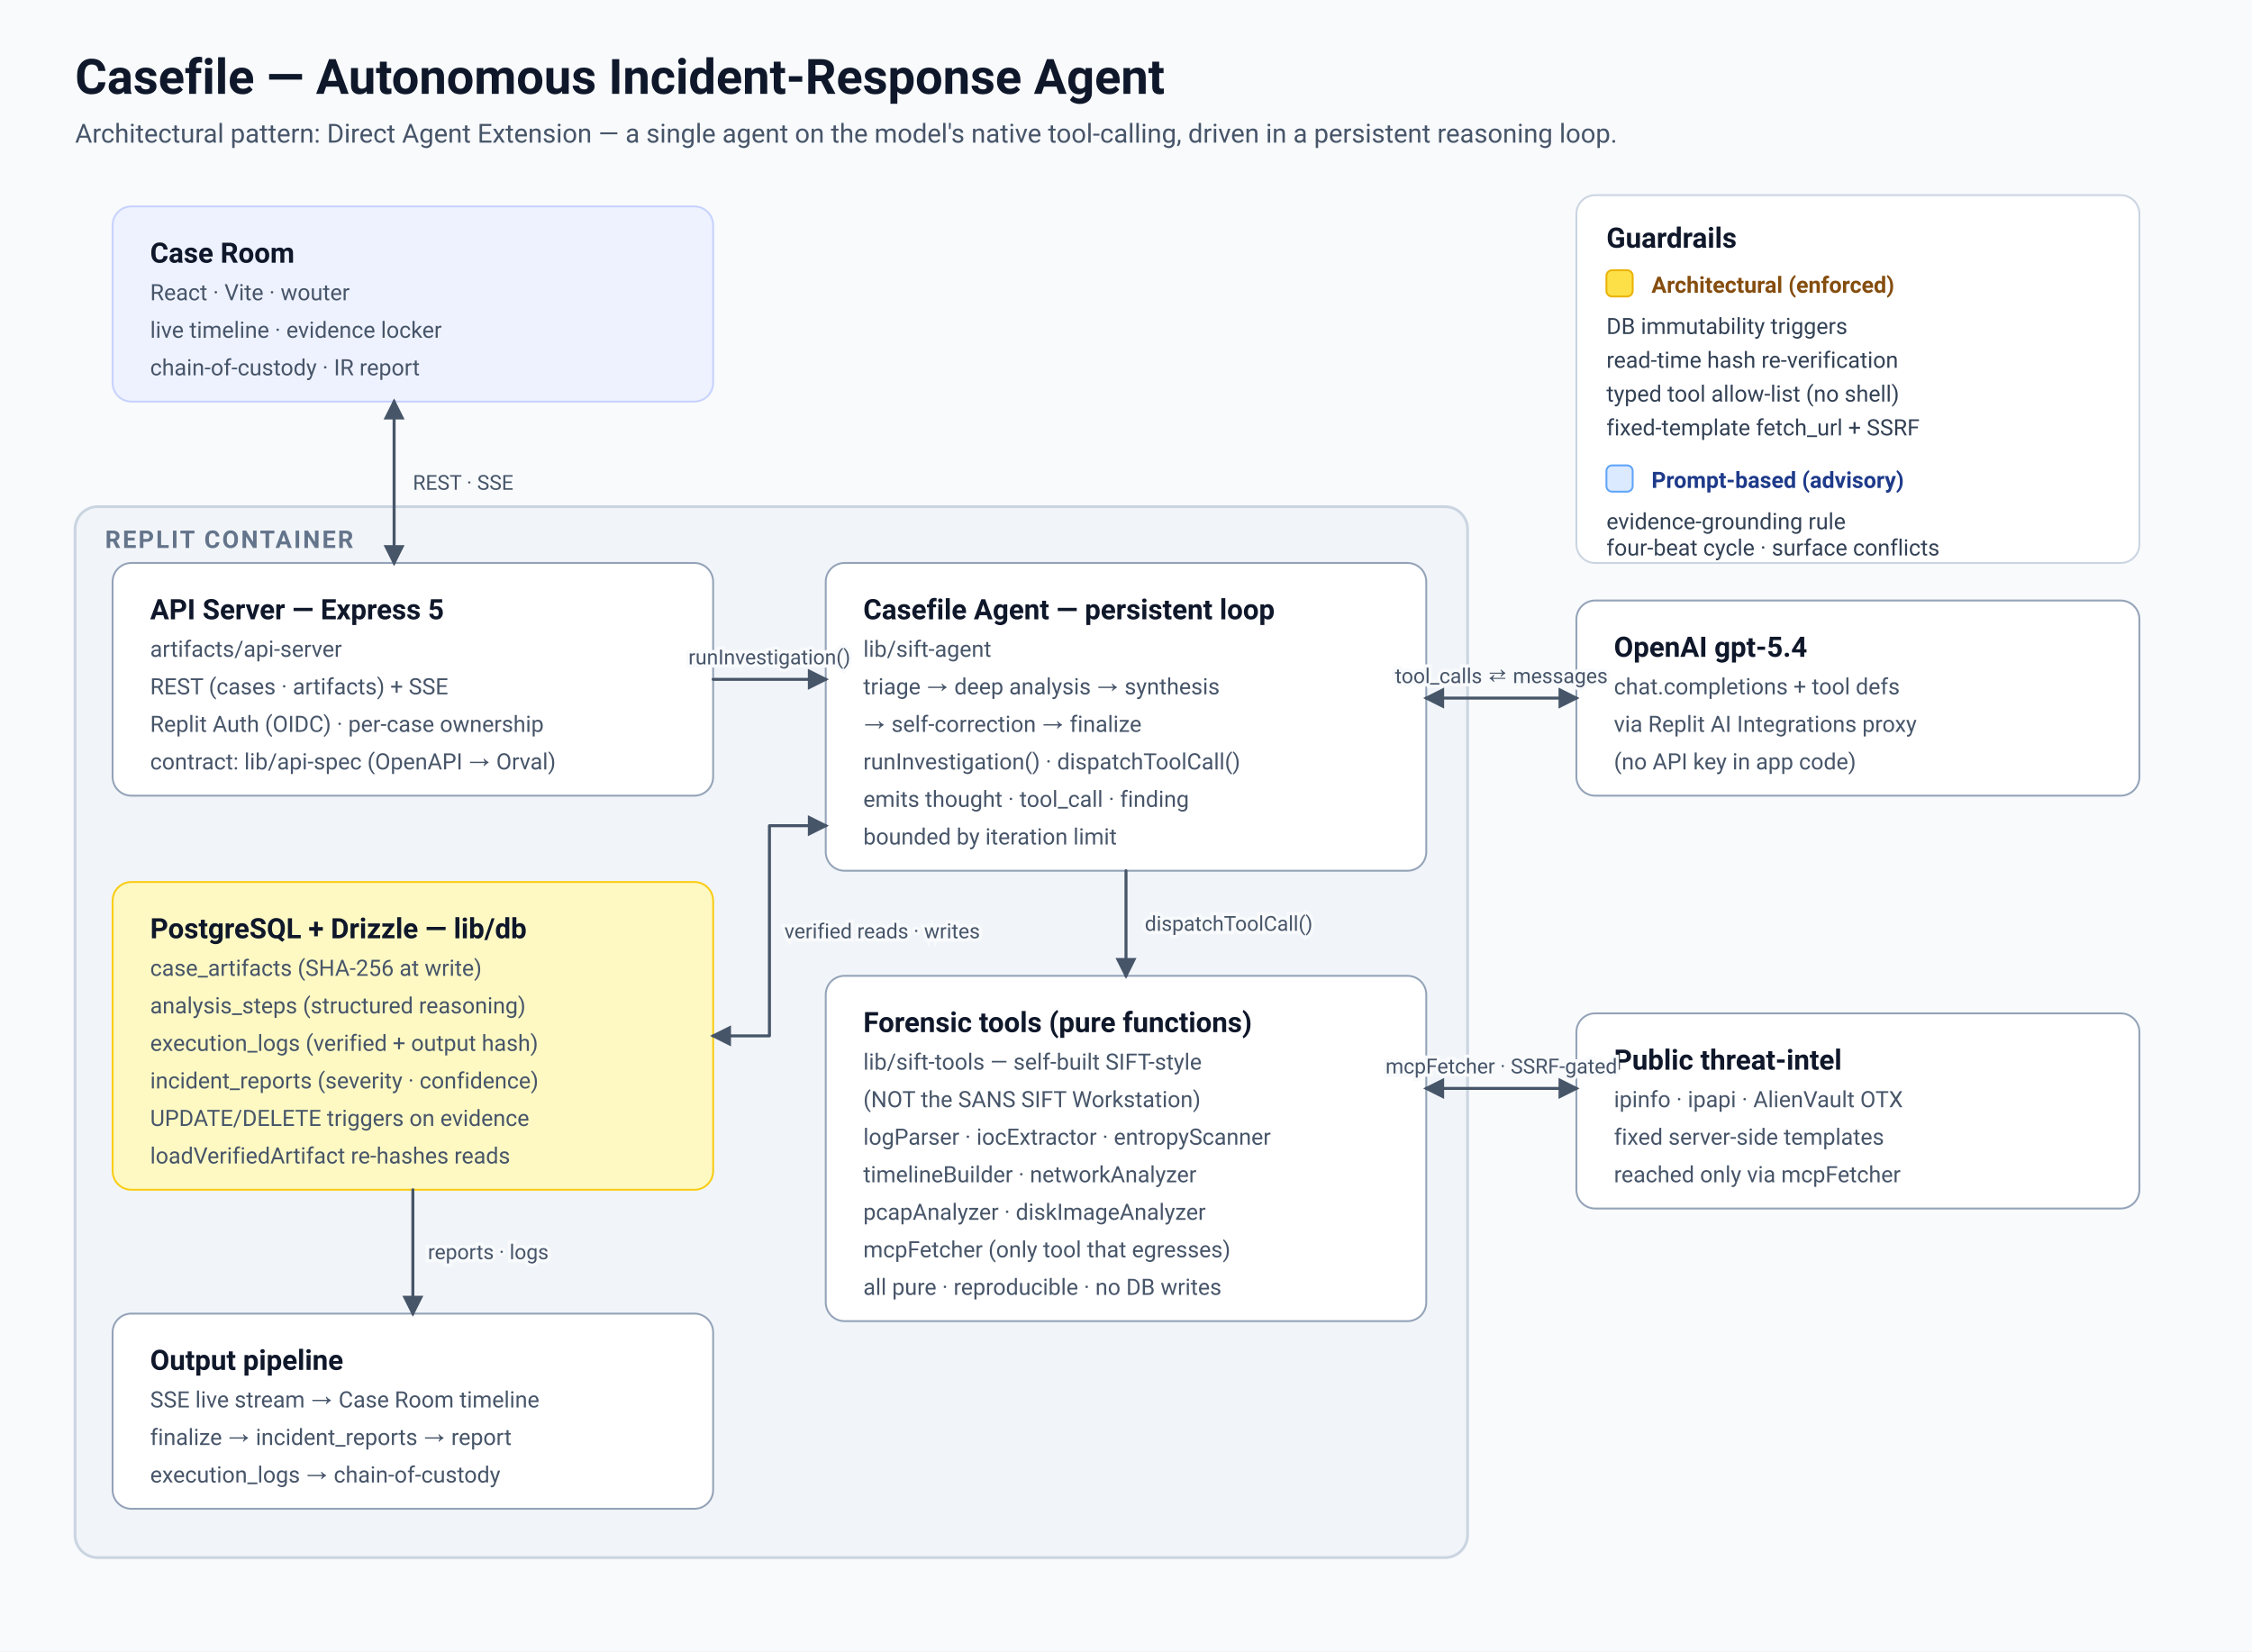
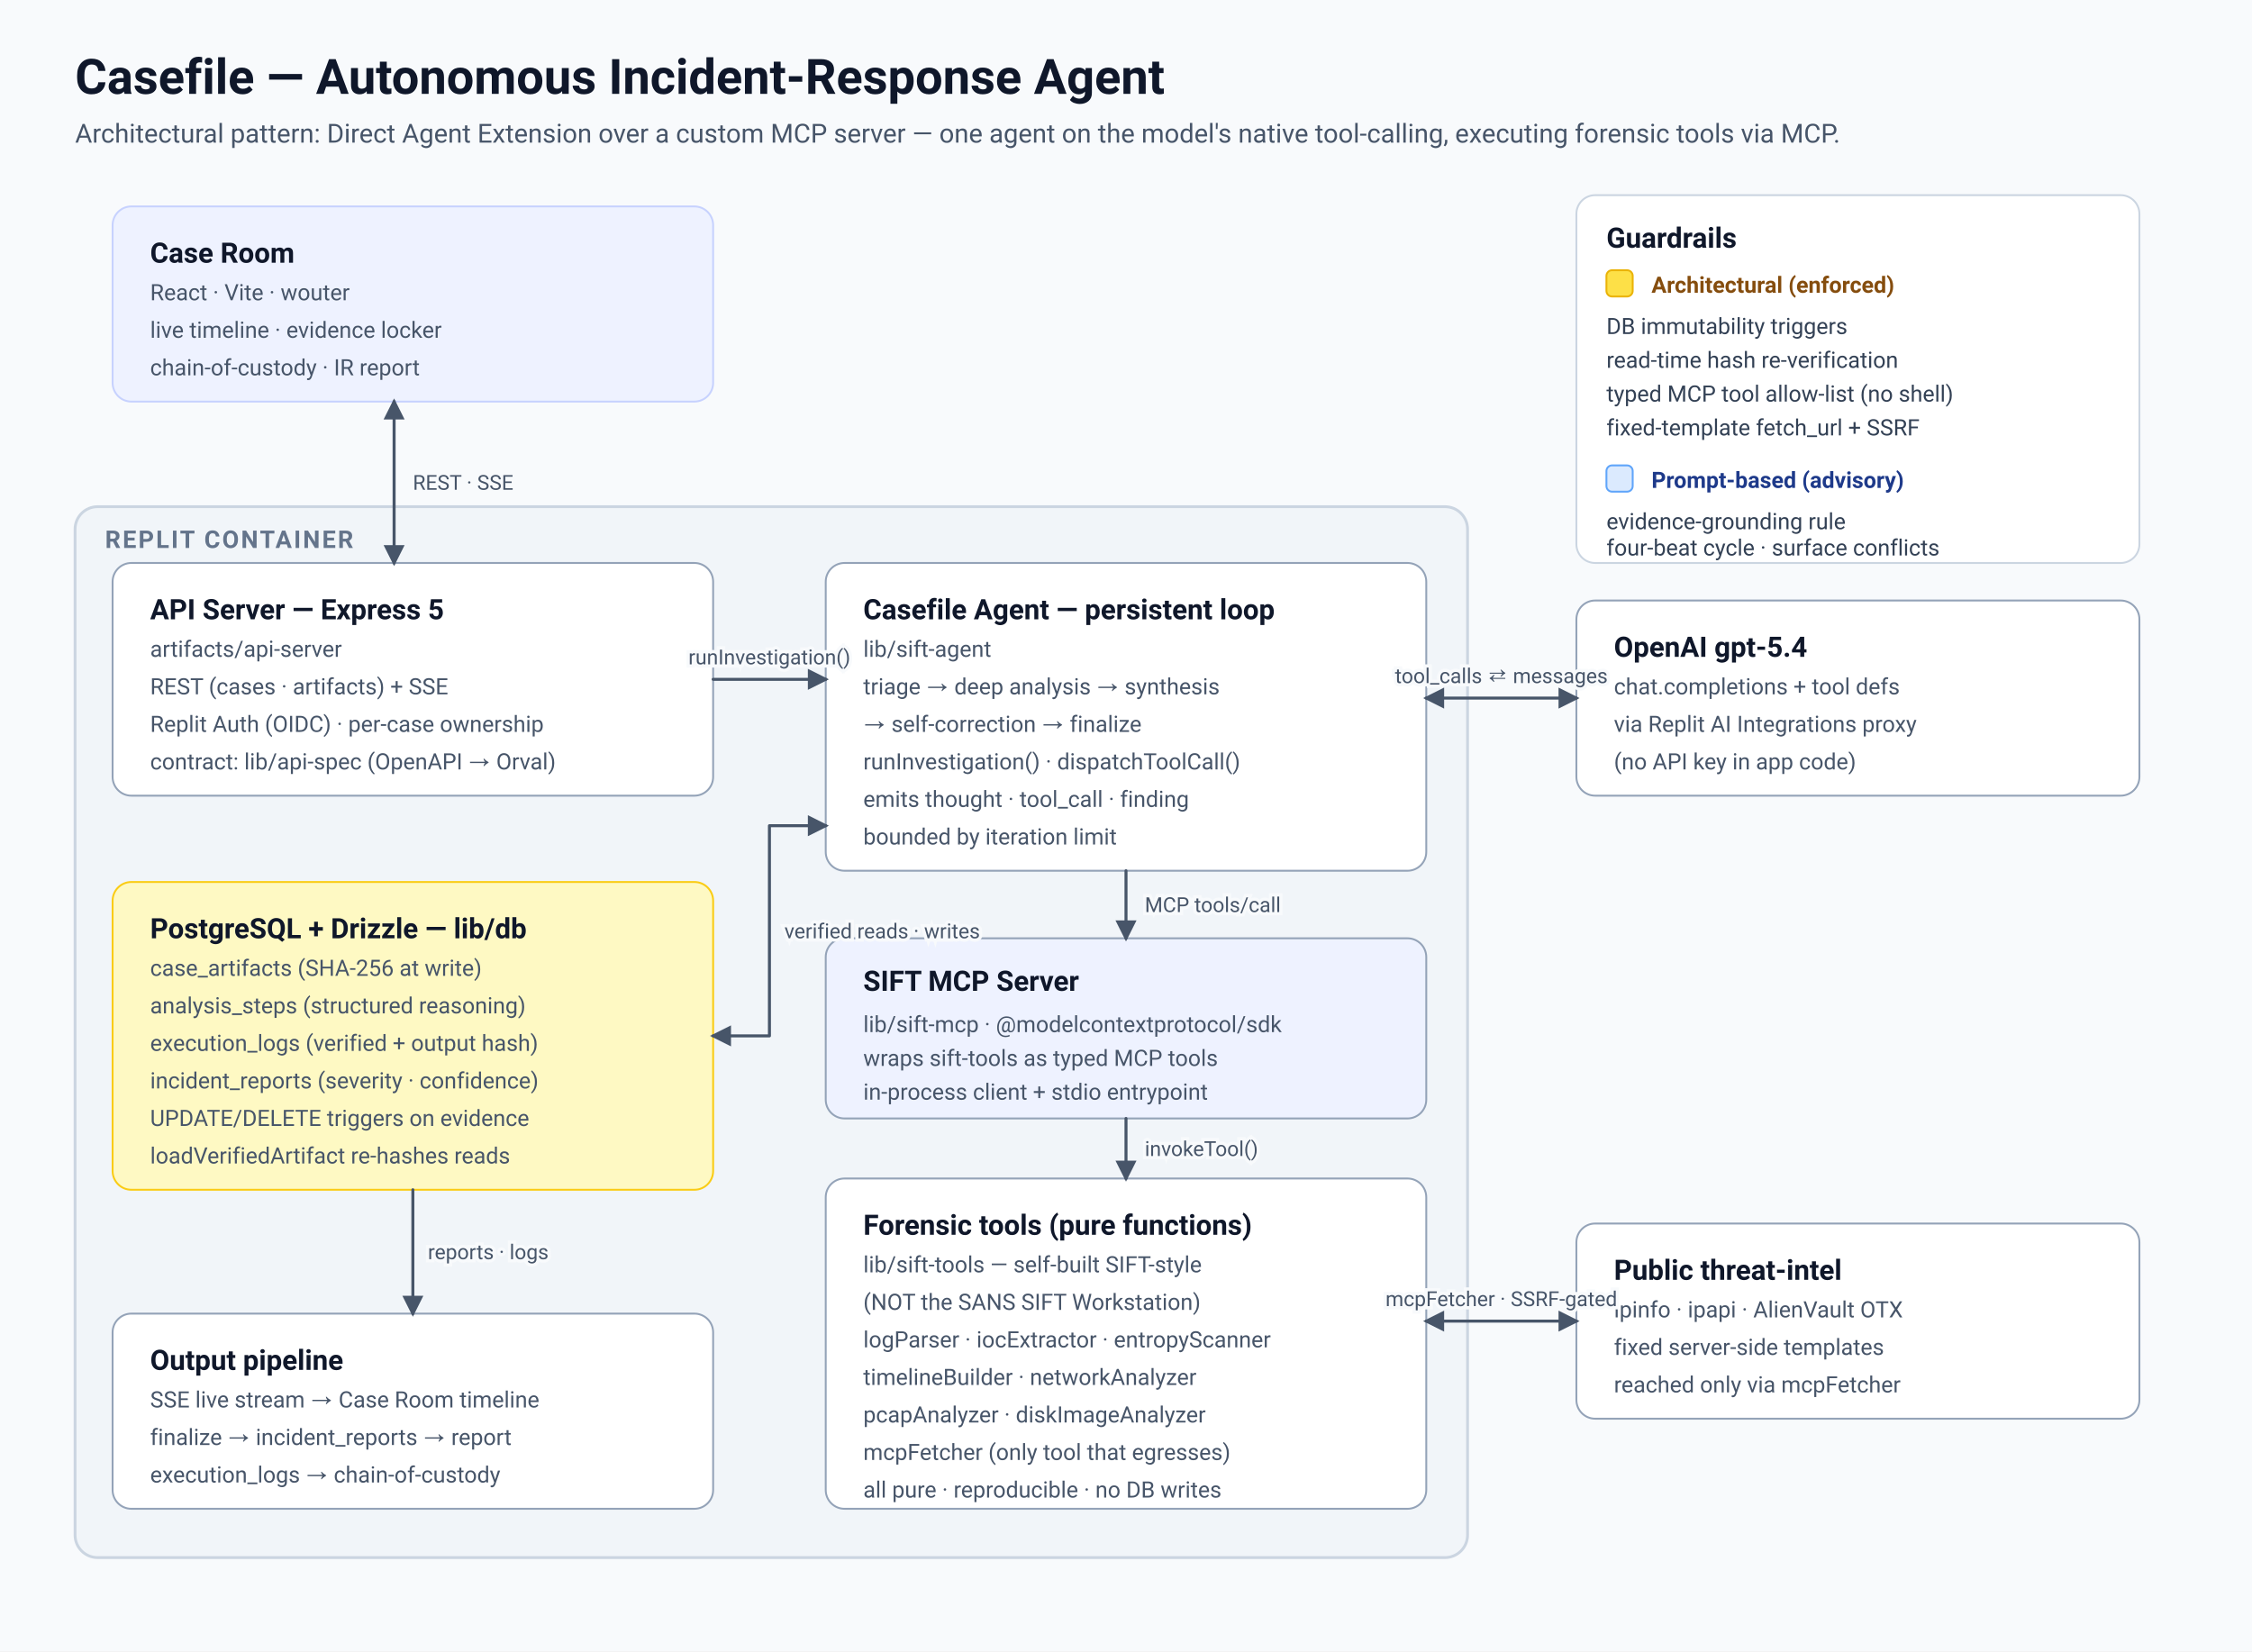
<svg xmlns="http://www.w3.org/2000/svg" width="1200" height="880" viewBox="0 0 1200 880" font-family="-apple-system, Segoe UI, Roboto, Helvetica, Arial, sans-serif">
  <defs>
    <marker id="arrow" viewBox="0 0 10 10" refX="8.5" refY="5" markerWidth="7" markerHeight="7" orient="auto-start-reverse">
      <path d="M 0 0 L 10 5 L 0 10 z" fill="#475569" />
    </marker>
    <style>
      .title      { font-size: 26px; font-weight: 700; fill: #0f172a; }
      .subtitle   { font-size: 14px; fill: #475569; }
      .zone       { font-size: 13px; font-weight: 700; fill: #64748b; letter-spacing: .08em; }
      .box-title  { font-size: 15px; font-weight: 700; fill: #0f172a; }
      .box-sub    { font-size: 12px; fill: #475569; }
      .edge       { stroke: #475569; stroke-width: 1.6; fill: none; stroke-linejoin: round; stroke-linecap: round; }
      .edge-label { font-size: 11px; fill: #475569; stroke: #f8fafc; stroke-width: 3.5; paint-order: stroke; }
      .pill       { font-size: 12px; font-weight: 700; }
      .legend     { font-size: 12px; fill: #334155; }
    </style>
  </defs>
  <rect width="1200" height="880" fill="#f8fafc" />
  <text x="40" y="50" class="title">Casefile — Autonomous Incident-Response Agent</text>
-   <text x="40" y="76" class="subtitle">Architectural pattern: Direct Agent Extension — a single agent on the model's native tool-calling, driven in a persistent reasoning loop.</text>
+   <text x="40" y="76" class="subtitle">Architectural pattern: Direct Agent Extension over a custom MCP server — one agent on the model's native tool-calling, executing forensic tools via MCP.</text>
  <rect x="40" y="270" width="742" height="560" rx="12" fill="#f1f5f9" stroke="#cbd5e1" stroke-width="1.5" />
  <text x="56" y="292" class="zone">REPLIT CONTAINER</text>
  <rect x="60" y="110" width="320" height="104" rx="10" fill="#eef2ff" stroke="#c7d2fe" />
  <text x="80" y="140" class="box-title">Case Room</text>
  <text x="80" y="160" class="box-sub">React · Vite · wouter</text>
  <text x="80" y="180" class="box-sub">live timeline · evidence locker</text>
  <text x="80" y="200" class="box-sub">chain-of-custody · IR report</text>
  <rect x="60" y="300" width="320" height="124" rx="10" fill="#ffffff" stroke="#94a3b8" />
  <text x="80" y="330" class="box-title">API Server — Express 5</text>
  <text x="80" y="350" class="box-sub">artifacts/api-server</text>
  <text x="80" y="370" class="box-sub">REST (cases · artifacts) + SSE</text>
  <text x="80" y="390" class="box-sub">Replit Auth (OIDC) · per-case ownership</text>
  <text x="80" y="410" class="box-sub">contract: lib/api-spec (OpenAPI → Orval)</text>
  <rect x="440" y="300" width="320" height="164" rx="10" fill="#ffffff" stroke="#94a3b8" />
  <text x="460" y="330" class="box-title">Casefile Agent — persistent loop</text>
  <text x="460" y="350" class="box-sub">lib/sift-agent</text>
  <text x="460" y="370" class="box-sub">triage → deep analysis → synthesis</text>
  <text x="460" y="390" class="box-sub">→ self-correction → finalize</text>
  <text x="460" y="410" class="box-sub">runInvestigation() · dispatchToolCall()</text>
  <text x="460" y="430" class="box-sub">emits thought · tool_call · finding</text>
  <text x="460" y="450" class="box-sub">bounded by iteration limit</text>
-   <rect x="440" y="520" width="320" height="184" rx="10" fill="#ffffff" stroke="#94a3b8" />
-   <text x="460" y="550" class="box-title">Forensic tools (pure functions)</text>
-   <text x="460" y="570" class="box-sub">lib/sift-tools — self-built SIFT-style</text>
-   <text x="460" y="590" class="box-sub">(NOT the SANS SIFT Workstation)</text>
-   <text x="460" y="610" class="box-sub">logParser · iocExtractor · entropyScanner</text>
-   <text x="460" y="630" class="box-sub">timelineBuilder · networkAnalyzer</text>
-   <text x="460" y="650" class="box-sub">pcapAnalyzer · diskImageAnalyzer</text>
-   <text x="460" y="670" class="box-sub">mcpFetcher (only tool that egresses)</text>
-   <text x="460" y="690" class="box-sub">all pure · reproducible · no DB writes</text>
+   <rect x="440" y="500" width="320" height="96" rx="10" fill="#eef2ff" stroke="#94a3b8" />
+   <text x="460" y="528" class="box-title">SIFT MCP Server</text>
+   <text x="460" y="550" class="box-sub">lib/sift-mcp · @modelcontextprotocol/sdk</text>
+   <text x="460" y="568" class="box-sub">wraps sift-tools as typed MCP tools</text>
+   <text x="460" y="586" class="box-sub">in-process client + stdio entrypoint</text>
+   <rect x="440" y="628" width="320" height="176" rx="10" fill="#ffffff" stroke="#94a3b8" />
+   <text x="460" y="658" class="box-title">Forensic tools (pure functions)</text>
+   <text x="460" y="678" class="box-sub">lib/sift-tools — self-built SIFT-style</text>
+   <text x="460" y="698" class="box-sub">(NOT the SANS SIFT Workstation)</text>
+   <text x="460" y="718" class="box-sub">logParser · iocExtractor · entropyScanner</text>
+   <text x="460" y="738" class="box-sub">timelineBuilder · networkAnalyzer</text>
+   <text x="460" y="758" class="box-sub">pcapAnalyzer · diskImageAnalyzer</text>
+   <text x="460" y="778" class="box-sub">mcpFetcher (only tool that egresses)</text>
+   <text x="460" y="798" class="box-sub">all pure · reproducible · no DB writes</text>
  <rect x="60" y="470" width="320" height="164" rx="10" fill="#fef9c3" stroke="#facc15" />
  <text x="80" y="500" class="box-title">PostgreSQL + Drizzle — lib/db</text>
  <text x="80" y="520" class="box-sub">case_artifacts (SHA-256 at write)</text>
  <text x="80" y="540" class="box-sub">analysis_steps (structured reasoning)</text>
  <text x="80" y="560" class="box-sub">execution_logs (verified + output hash)</text>
  <text x="80" y="580" class="box-sub">incident_reports (severity · confidence)</text>
  <text x="80" y="600" class="box-sub">UPDATE/DELETE triggers on evidence</text>
  <text x="80" y="620" class="box-sub">loadVerifiedArtifact re-hashes reads</text>
  <rect x="60" y="700" width="320" height="104" rx="10" fill="#ffffff" stroke="#94a3b8" />
  <text x="80" y="730" class="box-title">Output pipeline</text>
  <text x="80" y="750" class="box-sub">SSE live stream → Case Room timeline</text>
  <text x="80" y="770" class="box-sub">finalize → incident_reports → report</text>
  <text x="80" y="790" class="box-sub">execution_logs → chain-of-custody</text>
  <rect x="840" y="320" width="300" height="104" rx="10" fill="#ffffff" stroke="#94a3b8" />
  <text x="860" y="350" class="box-title">OpenAI gpt-5.4</text>
  <text x="860" y="370" class="box-sub">chat.completions + tool defs</text>
  <text x="860" y="390" class="box-sub">via Replit AI Integrations proxy</text>
  <text x="860" y="410" class="box-sub">(no API key in app code)</text>
-   <rect x="840" y="540" width="300" height="104" rx="10" fill="#ffffff" stroke="#94a3b8" />
-   <text x="860" y="570" class="box-title">Public threat-intel</text>
-   <text x="860" y="590" class="box-sub">ipinfo · ipapi · AlienVault OTX</text>
-   <text x="860" y="610" class="box-sub">fixed server-side templates</text>
-   <text x="860" y="630" class="box-sub">reached only via mcpFetcher</text>
+   <rect x="840" y="652" width="300" height="104" rx="10" fill="#ffffff" stroke="#94a3b8" />
+   <text x="860" y="682" class="box-title">Public threat-intel</text>
+   <text x="860" y="702" class="box-sub">ipinfo · ipapi · AlienVault OTX</text>
+   <text x="860" y="722" class="box-sub">fixed server-side templates</text>
+   <text x="860" y="742" class="box-sub">reached only via mcpFetcher</text>
  <line x1="210" y1="214" x2="210" y2="300" class="edge" marker-start="url(#arrow)" marker-end="url(#arrow)" />
  <text x="220" y="261" class="edge-label">REST · SSE</text>
  <line x1="380" y1="362" x2="440" y2="362" class="edge" marker-end="url(#arrow)" />
  <text x="410" y="354" text-anchor="middle" class="edge-label">runInvestigation()</text>
  <line x1="760" y1="372" x2="840" y2="372" class="edge" marker-start="url(#arrow)" marker-end="url(#arrow)" />
  <text x="800" y="364" text-anchor="middle" class="edge-label">tool_calls ⇄ messages</text>
-   <line x1="600" y1="464" x2="600" y2="520" class="edge" marker-end="url(#arrow)" />
-   <text x="610" y="496" class="edge-label">dispatchToolCall()</text>
-   <line x1="760" y1="580" x2="840" y2="580" class="edge" marker-start="url(#arrow)" marker-end="url(#arrow)" />
-   <text x="800" y="572" text-anchor="middle" class="edge-label">mcpFetcher · SSRF-gated</text>
+   <line x1="600" y1="464" x2="600" y2="500" class="edge" marker-end="url(#arrow)" />
+   <text x="610" y="486" class="edge-label">MCP tools/call</text>
+   <line x1="600" y1="596" x2="600" y2="628" class="edge" marker-end="url(#arrow)" />
+   <text x="610" y="616" class="edge-label">invokeTool()</text>
+   <line x1="760" y1="704" x2="840" y2="704" class="edge" marker-start="url(#arrow)" marker-end="url(#arrow)" />
+   <text x="800" y="696" text-anchor="middle" class="edge-label">mcpFetcher · SSRF-gated</text>
  <polyline points="440,440 410,440 410,552 380,552" class="edge" marker-start="url(#arrow)" marker-end="url(#arrow)" />
  <text x="418" y="500" class="edge-label">verified reads · writes</text>
  <line x1="220" y1="634" x2="220" y2="700" class="edge" marker-end="url(#arrow)" />
  <text x="228" y="671" class="edge-label">reports · logs</text>
  <g transform="translate(840,104)">
    <rect x="0" y="0" width="300" height="196" rx="10" fill="#ffffff" stroke="#cbd5e1" />
    <text x="16" y="28" class="box-title">Guardrails</text>
    <rect x="16" y="40" width="14" height="14" rx="3" fill="#fde047" stroke="#eab308" />
    <text x="40" y="52" class="pill" fill="#854d0e">Architectural (enforced)</text>
    <text x="16" y="74" class="legend">DB immutability triggers</text>
    <text x="16" y="92" class="legend">read-time hash re-verification</text>
-     <text x="16" y="110" class="legend">typed tool allow-list (no shell)</text>
+     <text x="16" y="110" class="legend">typed MCP tool allow-list (no shell)</text>
    <text x="16" y="128" class="legend">fixed-template fetch_url + SSRF</text>
    <rect x="16" y="144" width="14" height="14" rx="3" fill="#dbeafe" stroke="#60a5fa" />
    <text x="40" y="156" class="pill" fill="#1e3a8a">Prompt-based (advisory)</text>
    <text x="16" y="178" class="legend">evidence-grounding rule</text>
    <text x="16" y="192" class="legend">four-beat cycle · surface conflicts</text>
  </g>
</svg>
